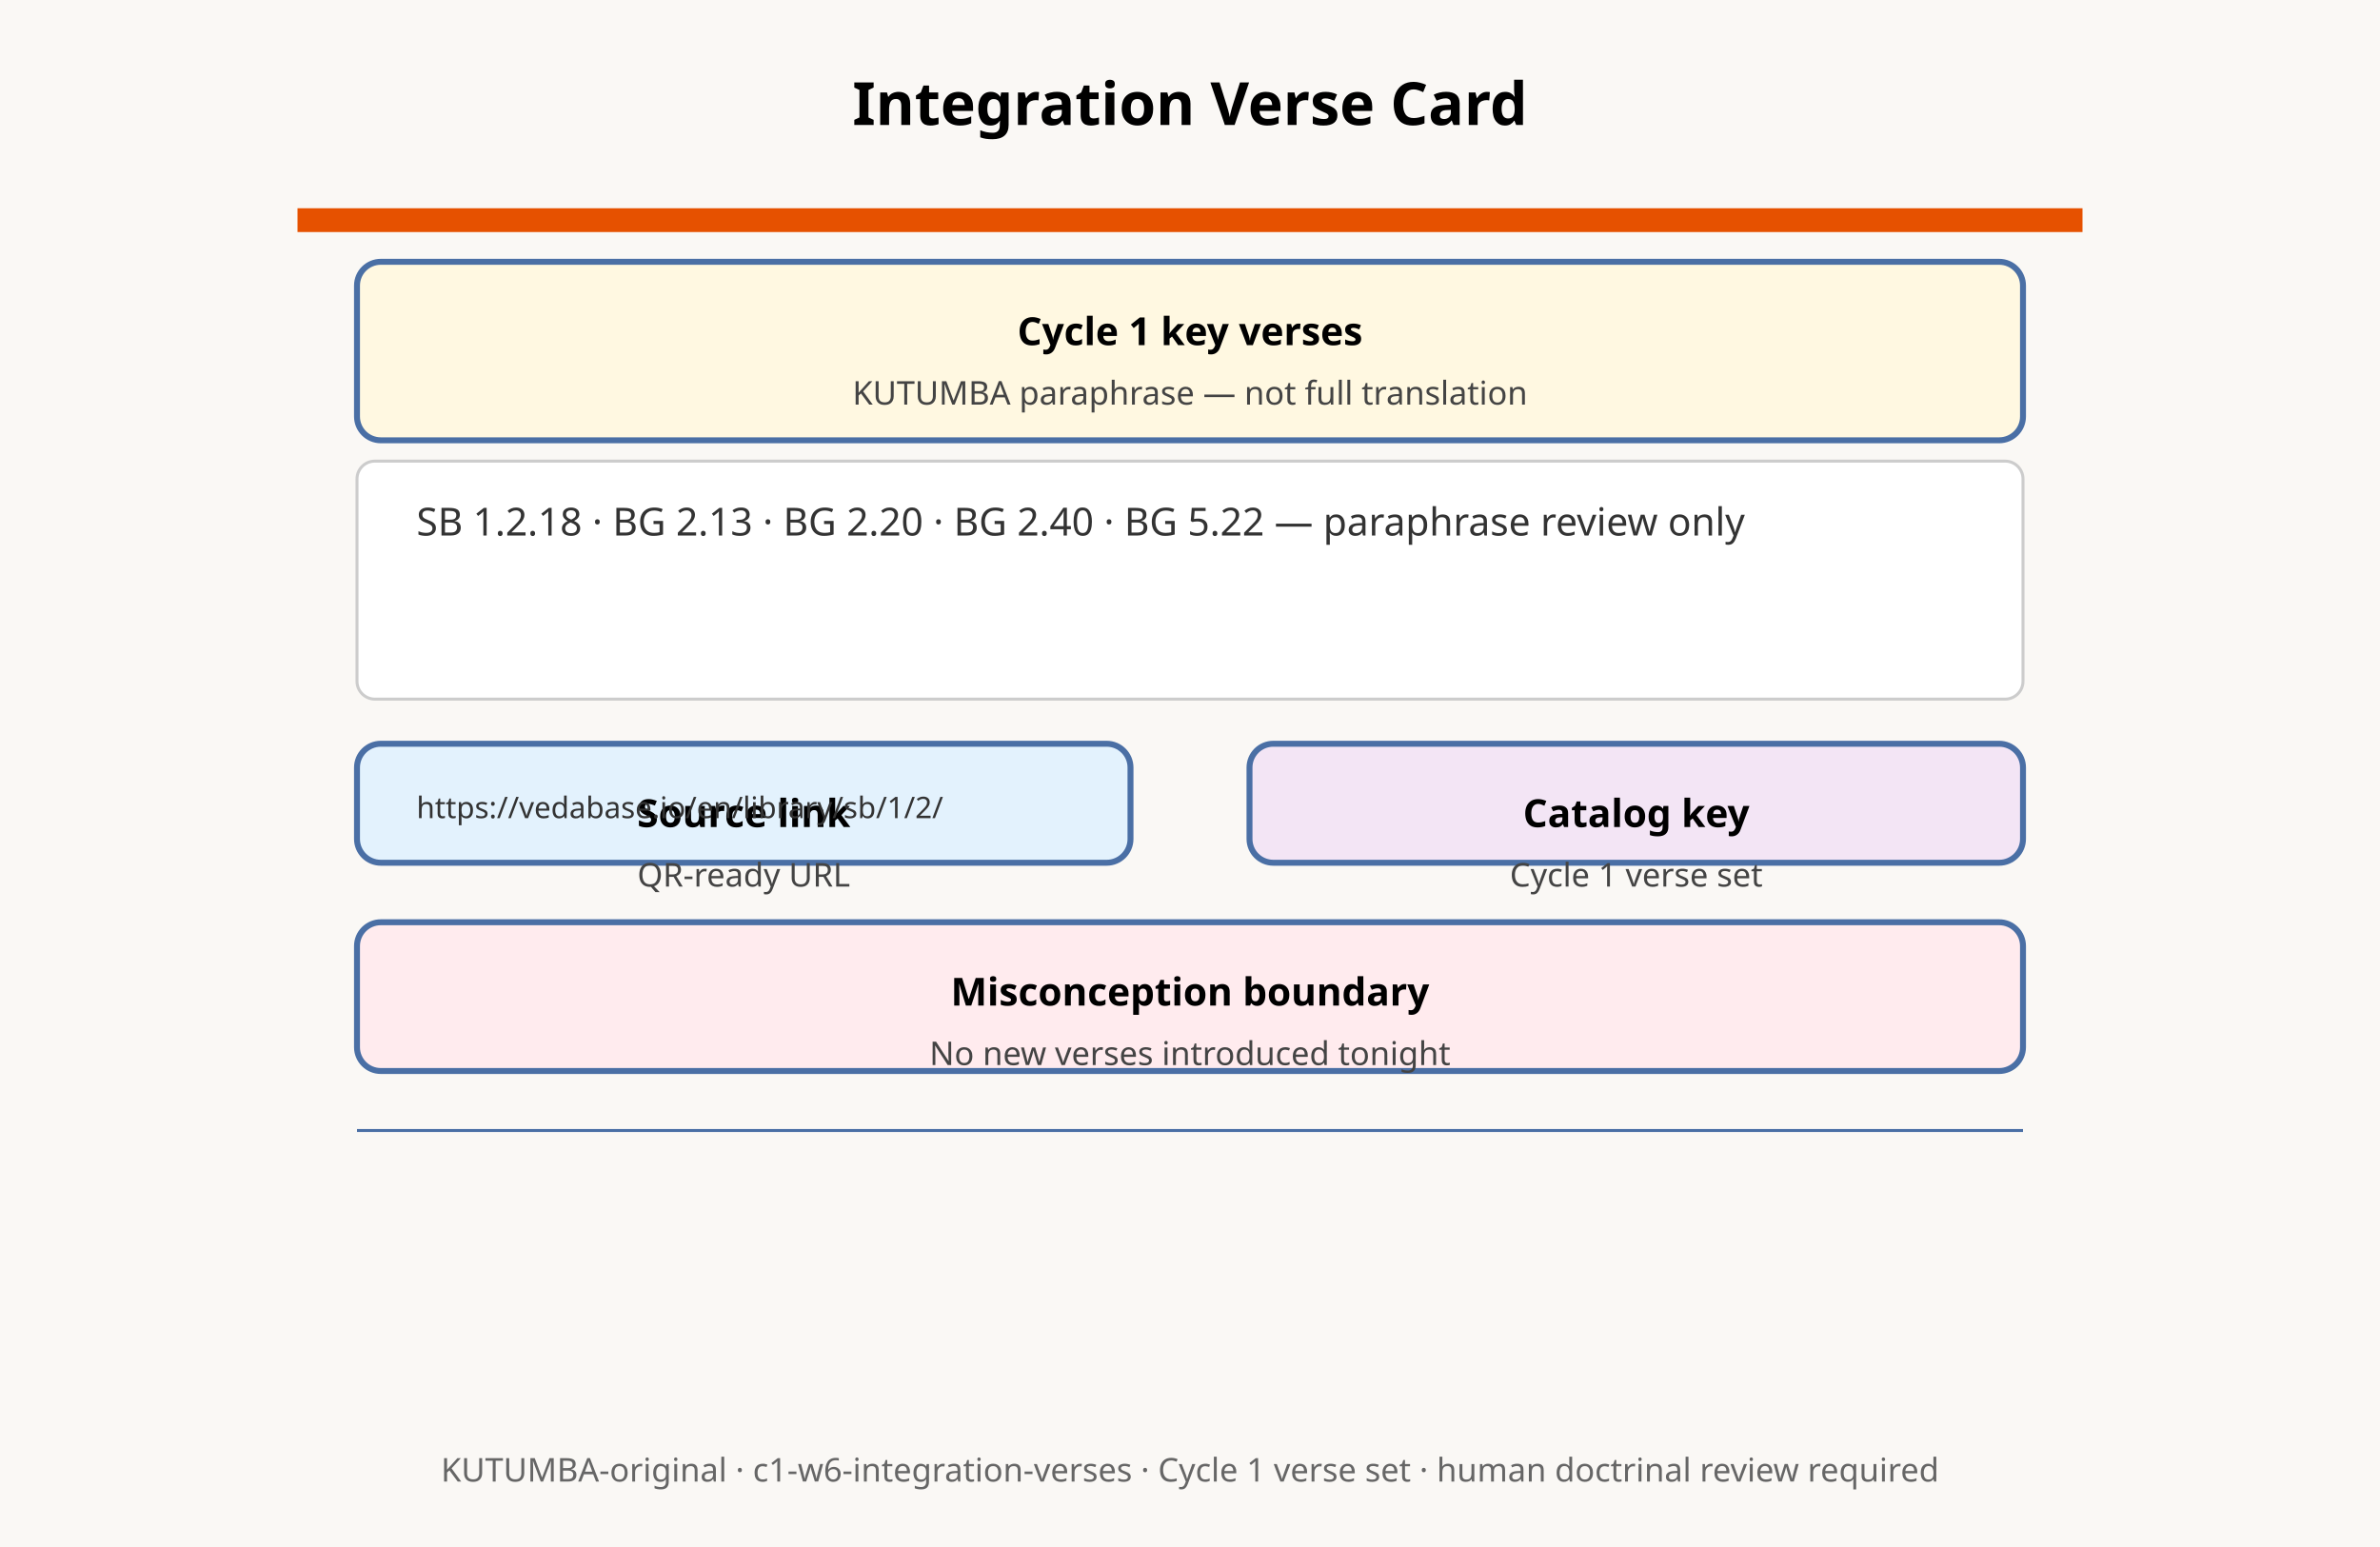
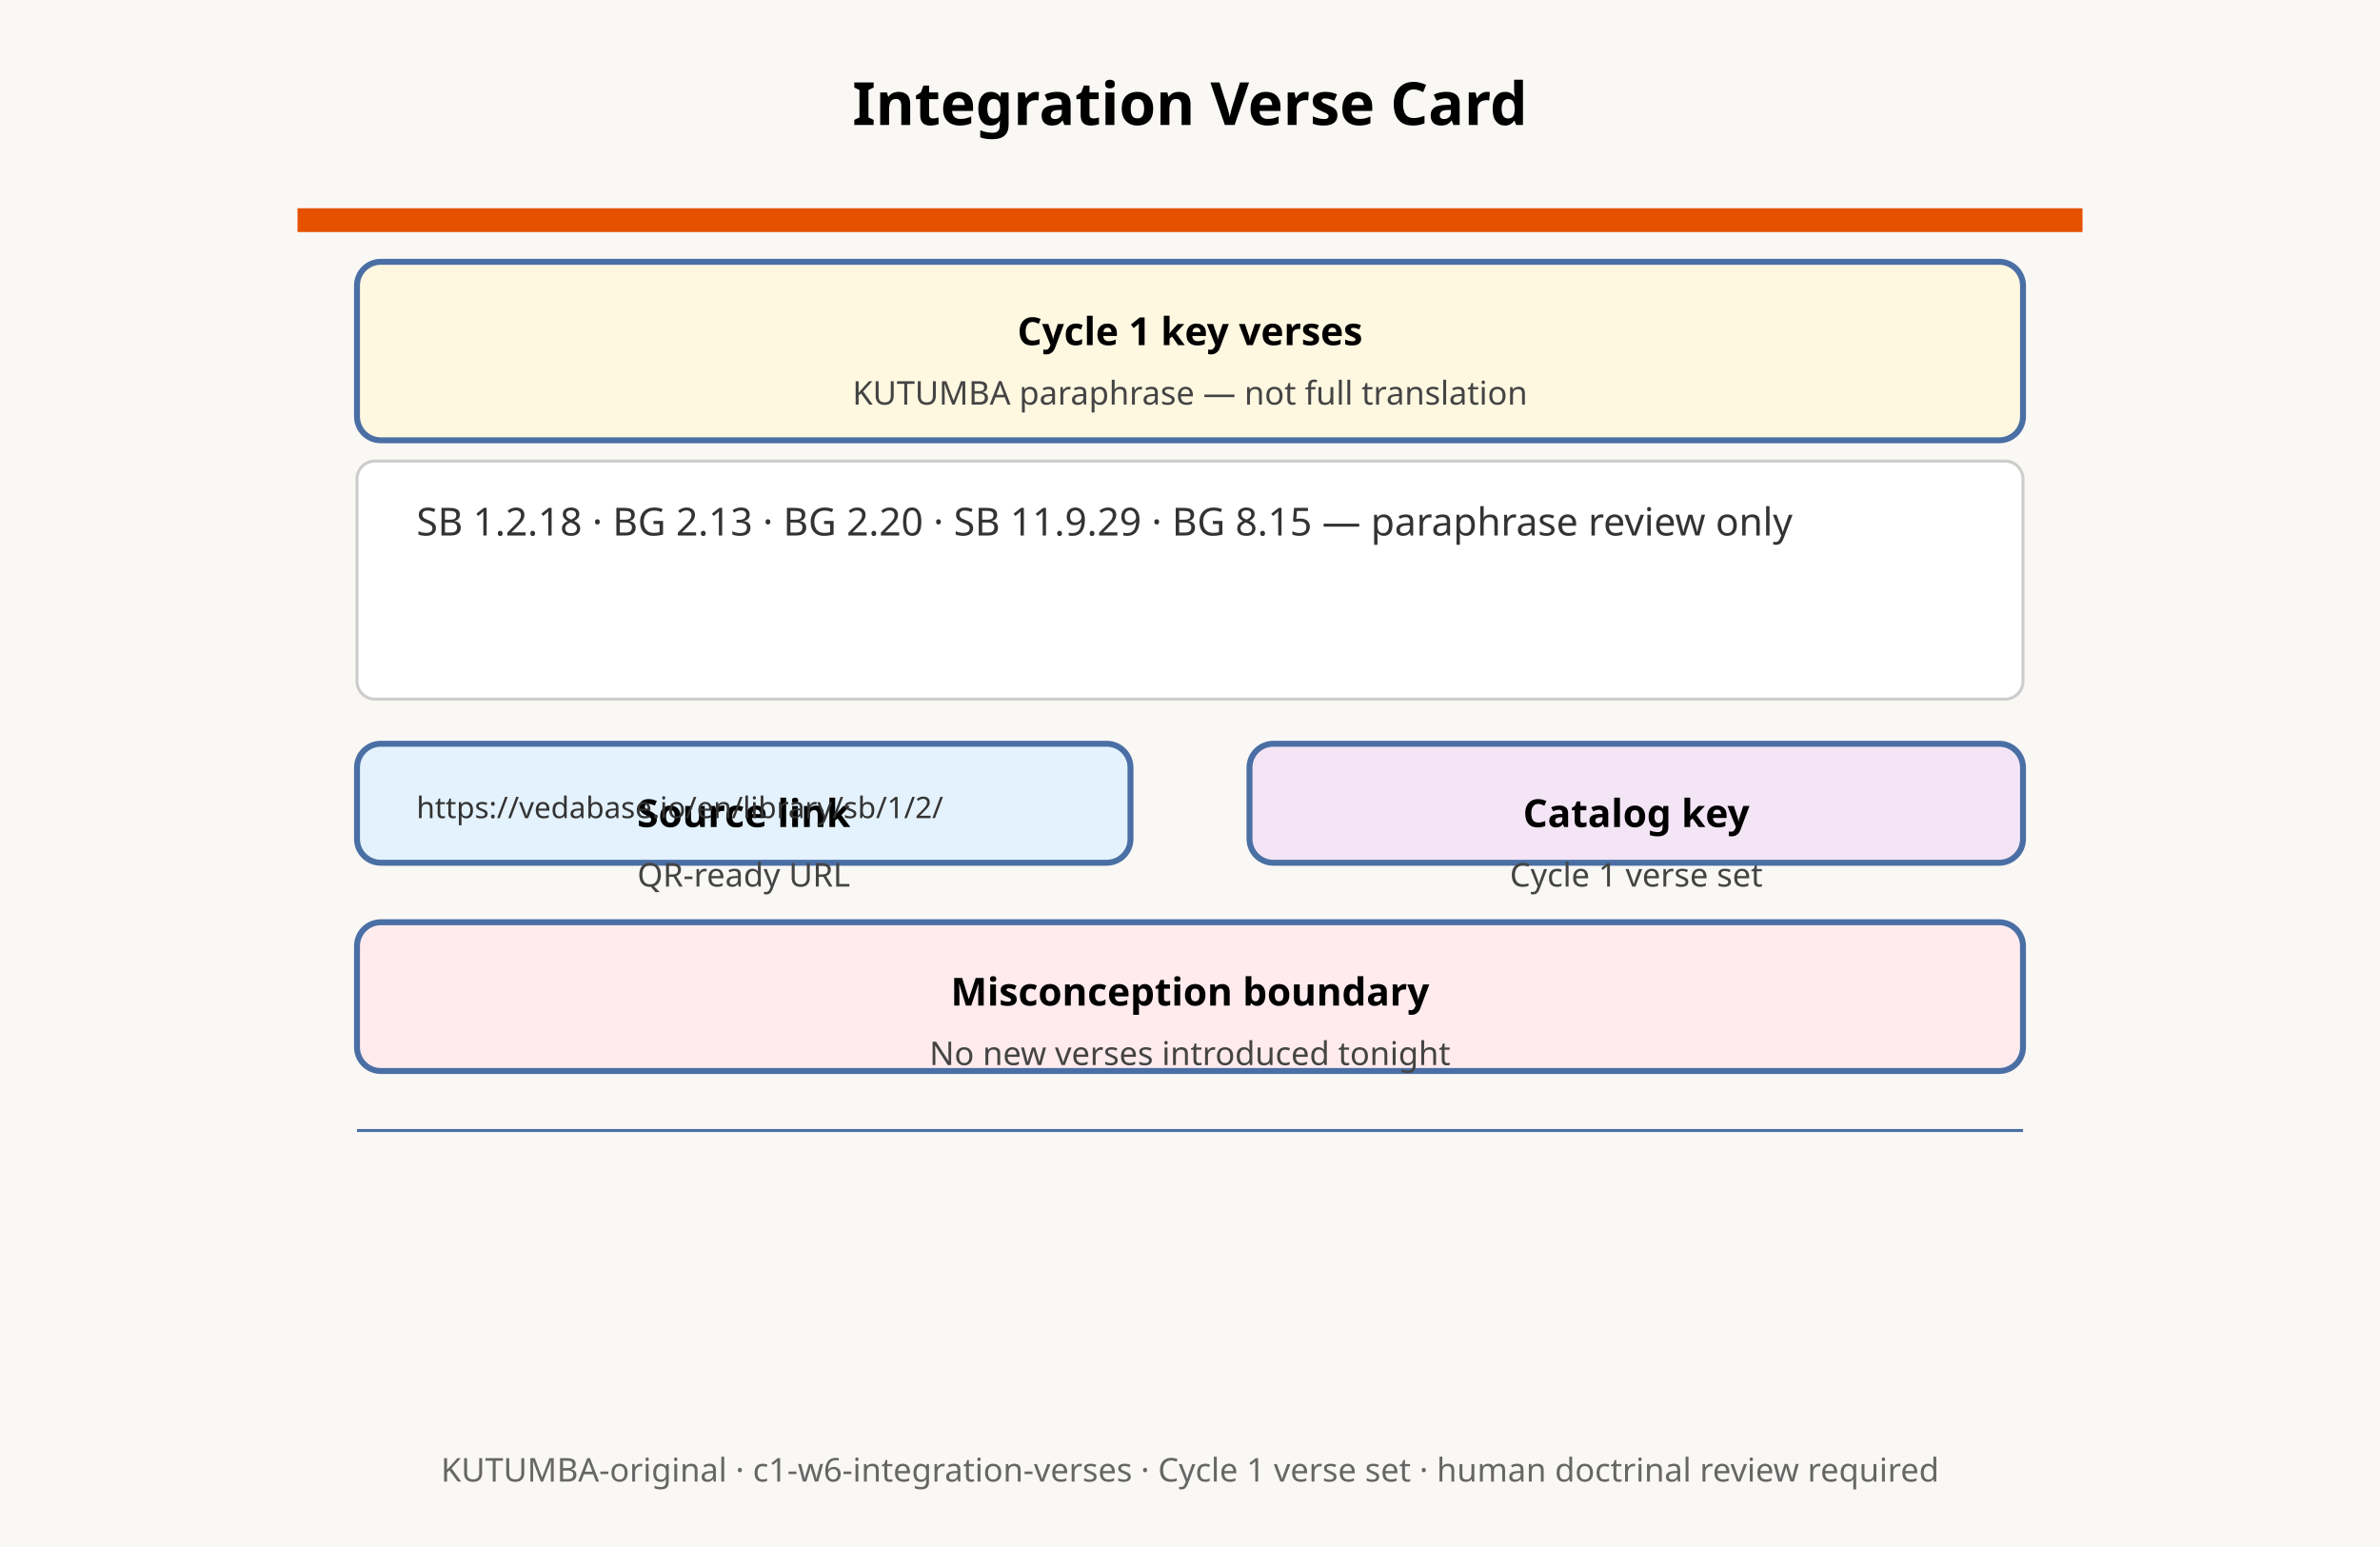
<svg xmlns="http://www.w3.org/2000/svg" viewBox="0 0 800 520" role="img">
  <rect width="800" height="520" fill="#faf8f5" />
  <text x="400" y="42" text-anchor="middle" font-family="Segoe UI,sans-serif" font-size="20" font-weight="600">Integration Verse Card</text>
  <rect x="100" y="70" width="600" height="8" fill="#e65100" />
  <rect x="120" y="88" width="560" height="60" rx="8" fill="#fff8e1" stroke="#4a6fa5" stroke-width="2" />
  <text x="400" y="116" text-anchor="middle" font-family="Segoe UI,sans-serif" font-size="13" font-weight="600">Cycle 1 key verses</text>
  <text x="400" y="136" text-anchor="middle" font-family="Segoe UI,sans-serif" font-size="11" fill="#444">KUTUMBA paraphrase — not full translation</text>
  <rect x="120" y="155" width="560" height="80" rx="6" fill="#ffffff" stroke="#ccc" />
-   <text x="140" y="180" text-anchor="start" font-family="Segoe UI,sans-serif" font-size="13" font-weight="normal" fill="#333">SB 1.2.18 · BG 2.13 · BG 2.20 · BG 2.40 · BG 5.22 — paraphrase review only</text>
+   <text x="140" y="180" text-anchor="start" font-family="Segoe UI,sans-serif" font-size="13" font-weight="normal" fill="#333">SB 1.2.18 · BG 2.13 · BG 2.20 · SB 11.9.29 · BG 8.15 — paraphrase review only</text>
  <rect x="120" y="250" width="260" height="40" rx="8" fill="#e3f2fd" stroke="#4a6fa5" stroke-width="2" />
  <text x="250" y="278" text-anchor="middle" font-family="Segoe UI,sans-serif" font-size="13" font-weight="600">Source link</text>
  <text x="250" y="298" text-anchor="middle" font-family="Segoe UI,sans-serif" font-size="11" fill="#444">QR-ready URL</text>
  <text x="140" y="275" text-anchor="start" font-family="Segoe UI,sans-serif" font-size="10" font-weight="normal" fill="#333">https://vedabase.io/en/library/sb/1/2/</text>
  <rect x="420" y="250" width="260" height="40" rx="8" fill="#f3e5f5" stroke="#4a6fa5" stroke-width="2" />
  <text x="550" y="278" text-anchor="middle" font-family="Segoe UI,sans-serif" font-size="13" font-weight="600">Catalog key</text>
  <text x="550" y="298" text-anchor="middle" font-family="Segoe UI,sans-serif" font-size="11" fill="#444">Cycle 1 verse set</text>
  <rect x="120" y="310" width="560" height="50" rx="8" fill="#ffebee" stroke="#4a6fa5" stroke-width="2" />
  <text x="400" y="338" text-anchor="middle" font-family="Segoe UI,sans-serif" font-size="13" font-weight="600">Misconception boundary</text>
  <text x="400" y="358" text-anchor="middle" font-family="Segoe UI,sans-serif" font-size="11" fill="#444">No new verses introduced tonight</text>
  <line x1="120" y1="380" x2="680" y2="380" stroke="#4a6fa5" stroke-width="1" />
  <text x="400" y="498" text-anchor="middle" font-family="Segoe UI,sans-serif" font-size="11" fill="#666">
    KUTUMBA-original · c1-w6-integration-verses · Cycle 1 verse set · human doctrinal review required
  </text>
</svg>
